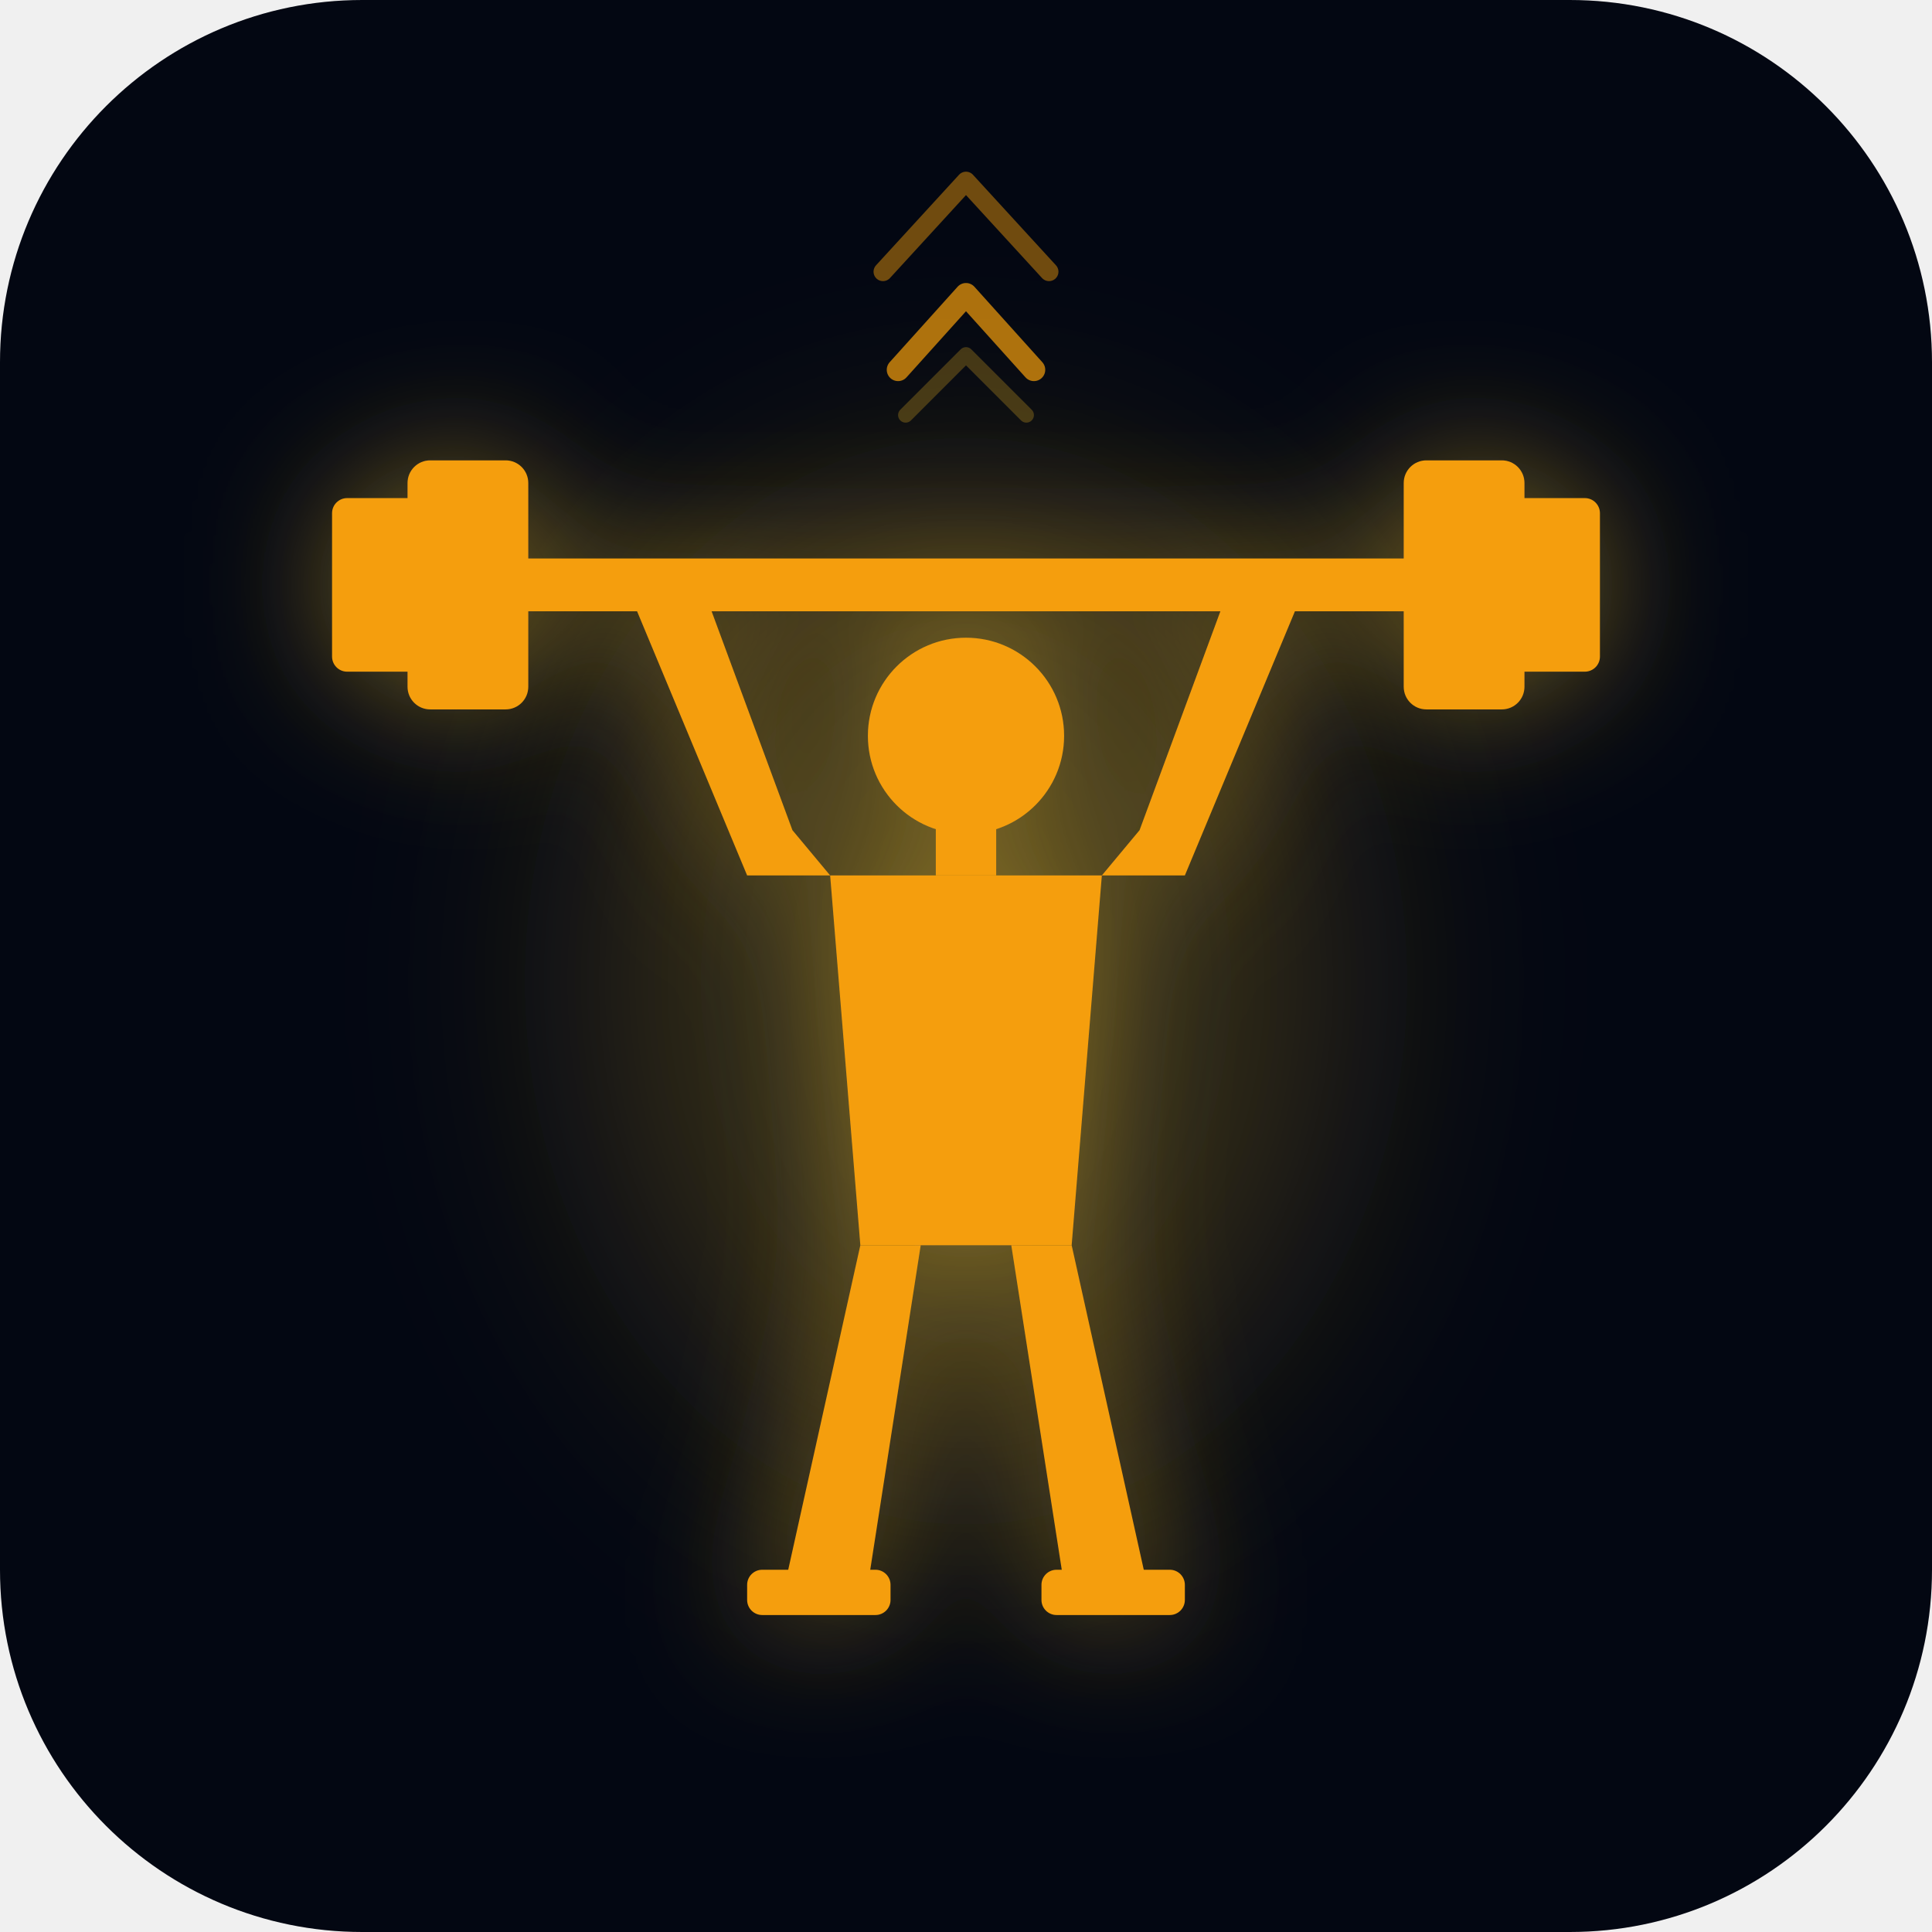
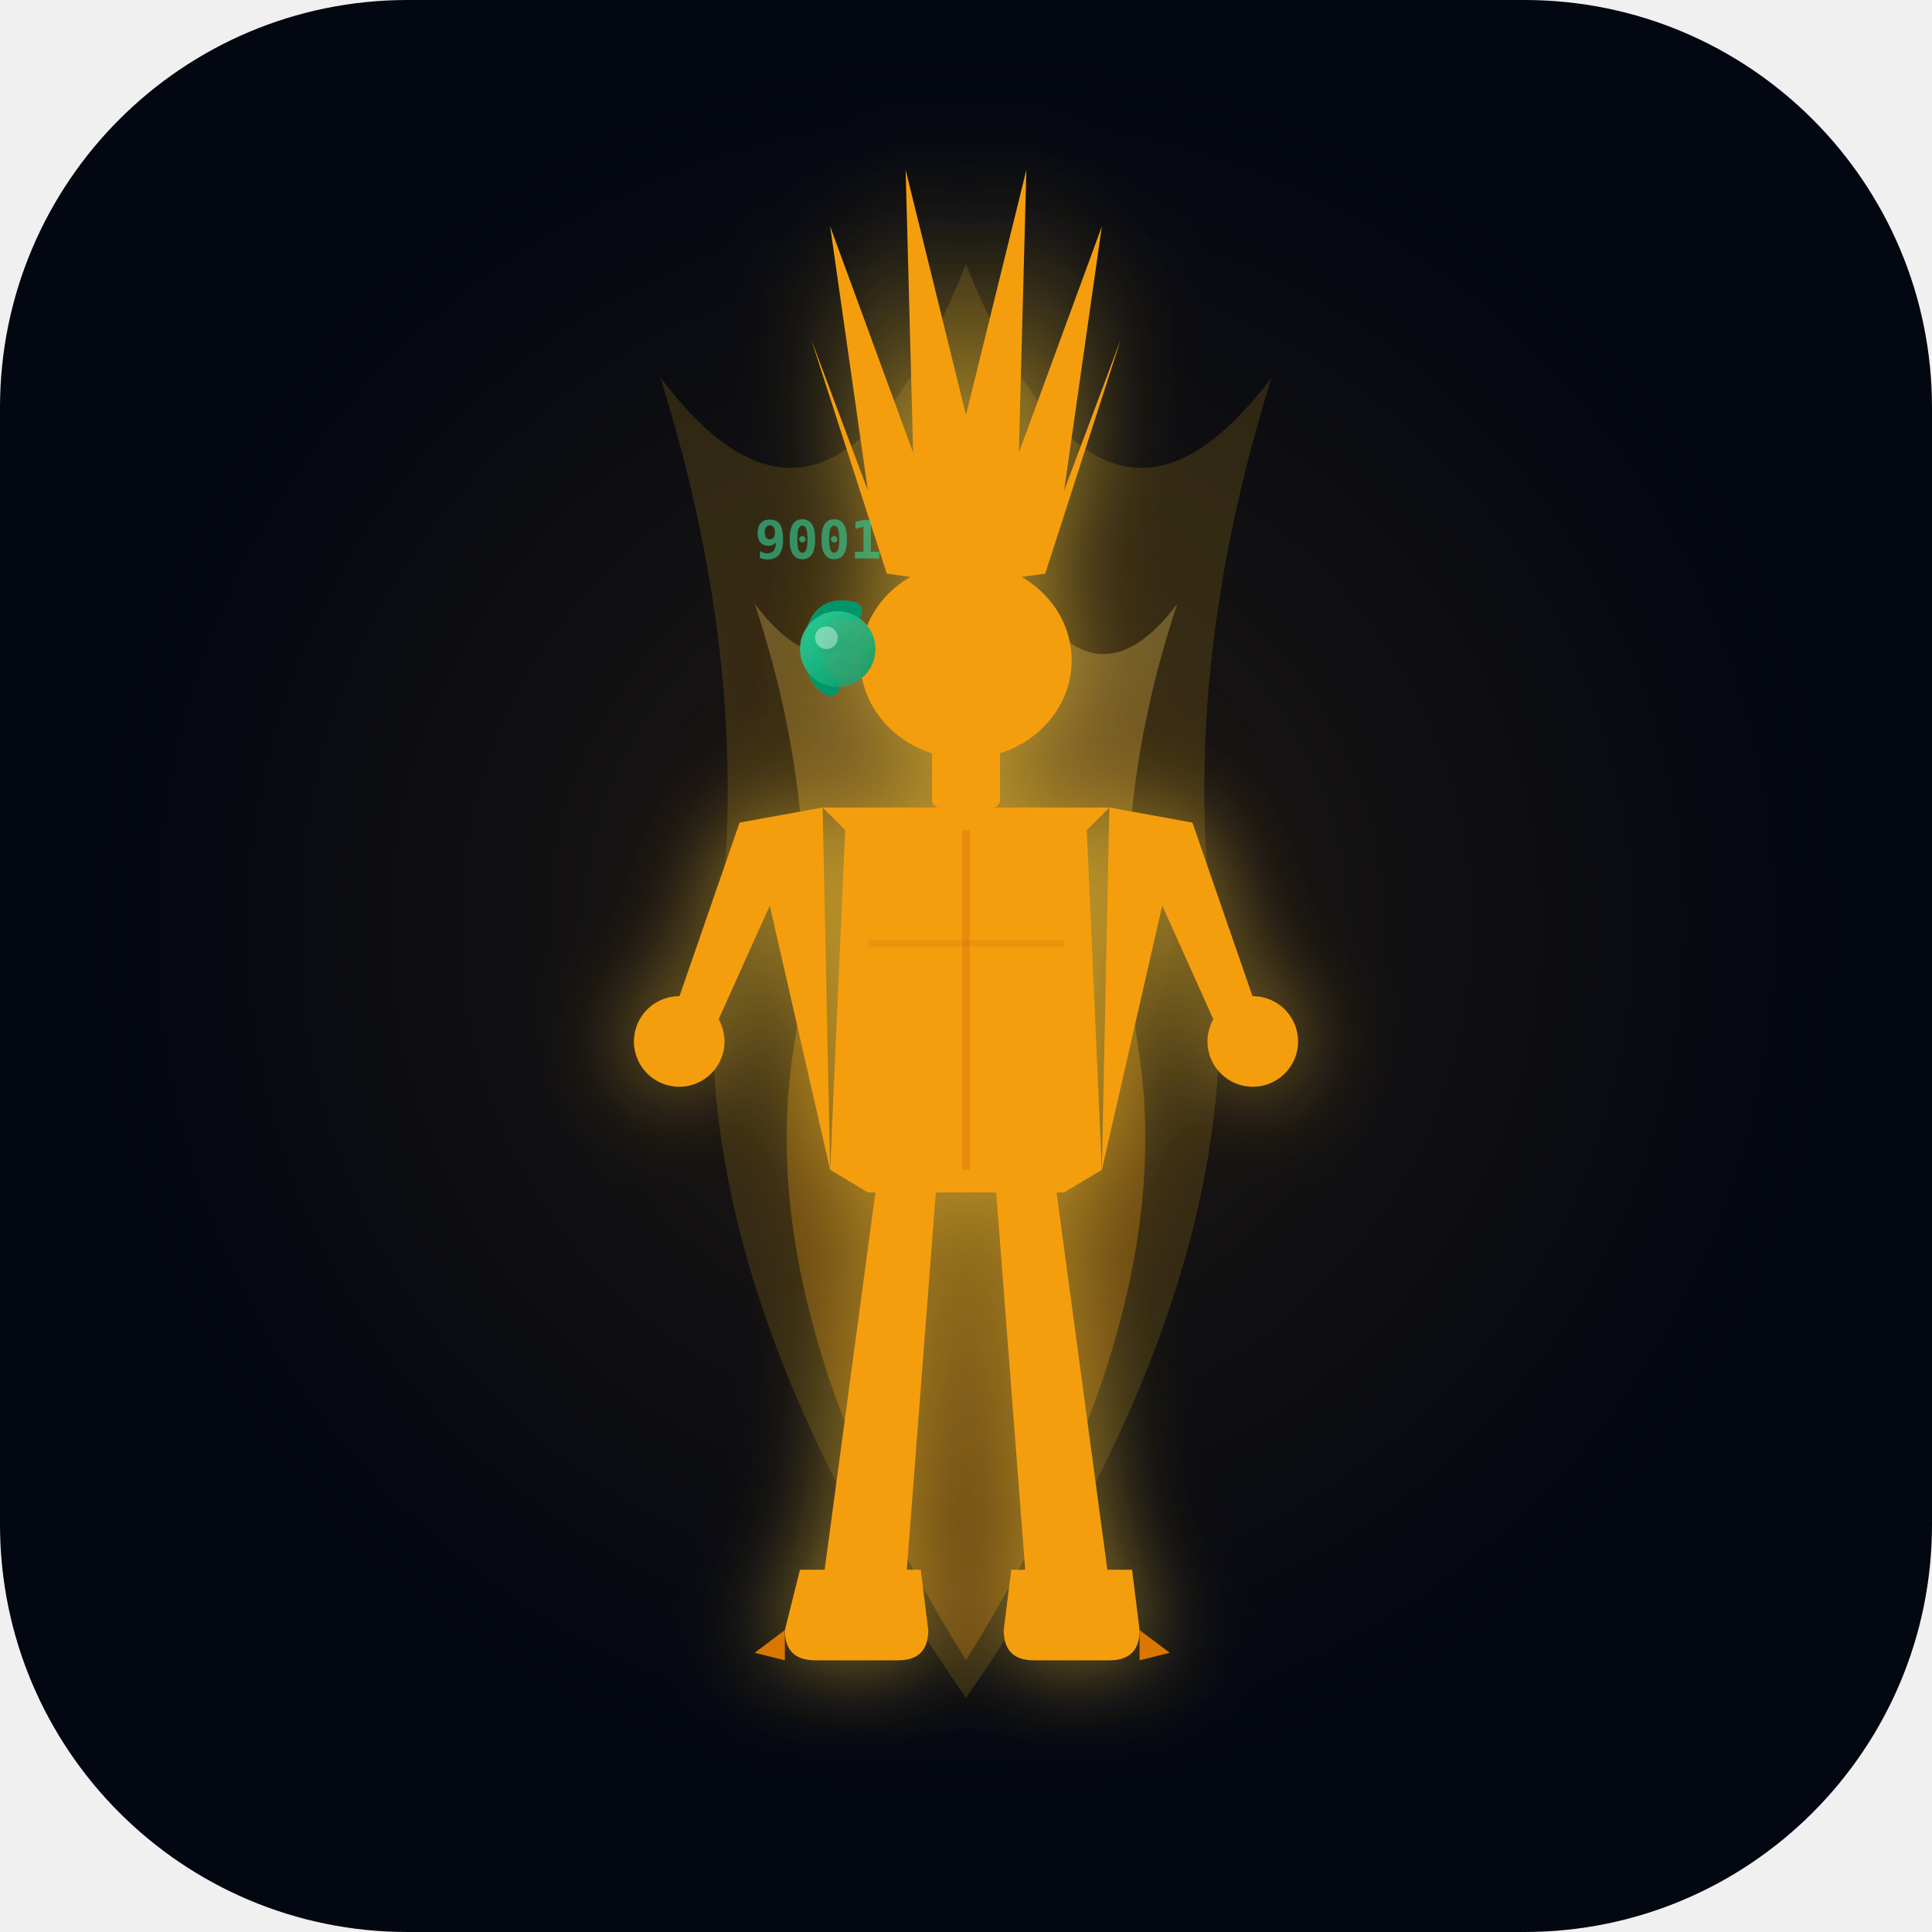
<svg xmlns="http://www.w3.org/2000/svg" viewBox="0 0 512 512">
  <defs>
-     <filter id="aura" x="-40%" y="-40%" width="180%" height="180%">
-       <feGaussianBlur in="SourceGraphic" stdDeviation="18" result="blur" />
-       <feColorMatrix in="blur" type="matrix" values="1 0 0 0 0                 0.62 0 0 0 0                 0.04 0 0 0 0                 0 0 0 0.45 0" result="glow" />
+     <filter id="glow" x="-30%" y="-30%" width="160%" height="160%">
+       <feGaussianBlur in="SourceGraphic" stdDeviation="12" result="blur" />
+       <feColorMatrix in="blur" type="matrix" values="1 0 0 0 0  0.62 0 0 0 0  0.04 0 0 0 0  0 0 0 0.6 0" />
      <feMerge>
-         <feMergeNode in="glow" />
+         <feMergeNode />
        <feMergeNode in="SourceGraphic" />
      </feMerge>
    </filter>
-     <filter id="outerGlow" x="-50%" y="-50%" width="200%" height="200%">
-       <feGaussianBlur in="SourceGraphic" stdDeviation="32" />
-       <feColorMatrix type="matrix" values="1 0 0 0 0                 0.62 0 0 0 0                 0.04 0 0 0 0                 0 0 0 0.2 0" />
-     </filter>
+     <radialGradient id="bgAura" cx="50%" cy="48%" r="45%">
+       <stop offset="0%" stop-color="#F59E0B" stop-opacity="0.12" />
+       <stop offset="100%" stop-color="#F59E0B" stop-opacity="0" />
+     </radialGradient>
+     <linearGradient id="flame" x1="0" y1="1" x2="0" y2="0">
+       <stop offset="0%" stop-color="#D97706" />
+       <stop offset="50%" stop-color="#F59E0B" />
+       <stop offset="100%" stop-color="#FDE68A" />
+     </linearGradient>
+     <linearGradient id="lens" x1="0" y1="0" x2="1" y2="1">
+       <stop offset="0%" stop-color="#34D399" />
+       <stop offset="100%" stop-color="#059669" />
+     </linearGradient>
  </defs>
-   <rect width="512" height="512" rx="96" fill="#030712" />
-   <g filter="url(#outerGlow)">
-     <ellipse cx="256" cy="260" rx="100" ry="130" fill="#F59E0B" />
+   <rect width="512" height="512" rx="108" fill="#030712" />
+   <rect width="512" height="512" rx="108" fill="url(#bgAura)" />
+   <g opacity="0.3">
+     <path d="M256,440 Q200,350 210,280 Q220,220 200,160 Q230,200 256,120 Q282,200 312,160 Q292,220 302,280 Q312,350 256,440Z" fill="url(#flame)" />
  </g>
-   <g filter="url(#aura)">
-     <rect x="128" y="148" width="256" height="14" rx="7" fill="#F59E0B" />
-     <rect x="108" y="122" width="32" height="66" rx="6" fill="#F59E0B" />
-     <rect x="88" y="132" width="24" height="46" rx="4" fill="#F59E0B" />
-     <rect x="372" y="122" width="32" height="66" rx="6" fill="#F59E0B" />
-     <rect x="400" y="132" width="24" height="46" rx="4" fill="#F59E0B" />
-     <circle cx="256" cy="195" r="26" fill="#F59E0B" />
-     <rect x="248" y="218" width="16" height="14" fill="#F59E0B" />
-     <polygon points="220,232 292,232 284,330 228,330" fill="#F59E0B" />
-     <polygon points="220,232 198,232 168,160 186,155 210,220" fill="#F59E0B" />
-     <polygon points="292,232 314,232 344,160 326,155 302,220" fill="#F59E0B" />
-     <polygon points="228,330 244,330 230,420 208,420" fill="#F59E0B" />
-     <polygon points="268,330 284,330 304,420 282,420" fill="#F59E0B" />
-     <rect x="198" y="416" width="38" height="12" rx="4" fill="#F59E0B" />
-     <rect x="276" y="416" width="38" height="12" rx="4" fill="#F59E0B" />
+   <g opacity="0.15">
+     <path d="M256,450 Q180,340 190,250 Q200,180 175,100 Q220,160 256,70 Q292,160 337,100 Q312,180 322,250 Q332,340 256,450Z" fill="#FBBF24" />
  </g>
-   <g opacity="0.7">
-     <polyline points="238,98 256,78 274,98" fill="none" stroke="#F59E0B" stroke-width="6" stroke-linecap="round" stroke-linejoin="round" />
+   <g filter="url(#glow)">
+     <polygon points="256,155 235,152 215,90 230,130 220,60 242,120 240,45 256,110 272,45 270,120 292,60 282,130 297,90 277,152" fill="#F59E0B" />
+     <ellipse cx="256" cy="175" rx="28" ry="26" fill="#F59E0B" />
+     <path d="M226,162 Q218,160 216,168 Q214,178 220,182" stroke="#059669" stroke-width="5" fill="none" stroke-linecap="round" />
+     <circle cx="222" cy="172" r="10" fill="url(#lens)" opacity="0.9" />
+     <circle cx="219" cy="169" r="3" fill="white" opacity="0.4" />
+     <rect x="247" y="198" width="18" height="16" rx="2" fill="#F59E0B" />
+     <path d="M218,214 L294,214 L288,220 L292,310 L282,316 L230,316 L220,310 L224,220Z" fill="#F59E0B" />
+     <line x1="256" y1="220" x2="256" y2="310" stroke="#D97706" stroke-width="2" opacity="0.5" />
+     <line x1="230" y1="250" x2="282" y2="250" stroke="#D97706" stroke-width="2" opacity="0.3" />
+     <polygon points="218,214 196,218 178,270 186,280 204,240 220,310" fill="#F59E0B" />
+     <circle cx="180" cy="276" r="12" fill="#F59E0B" />
+     <polygon points="294,214 316,218 334,270 326,280 308,240 292,310" fill="#F59E0B" />
+     <circle cx="332" cy="276" r="12" fill="#F59E0B" />
+     <polygon points="232,316 248,316 240,420 218,420" fill="#F59E0B" />
+     <polygon points="264,316 280,316 294,420 272,420" fill="#F59E0B" />
+     <path d="M212,416 L244,416 L246,432 Q246,440 238,440 L216,440 Q208,440 208,432Z" fill="#F59E0B" />
+     <path d="M268,416 L300,416 L302,432 Q302,440 294,440 L274,440 Q266,440 266,432Z" fill="#F59E0B" />
+     <polygon points="208,432 200,438 208,440" fill="#D97706" />
+     <polygon points="302,432 310,438 302,440" fill="#D97706" />
  </g>
-   <g opacity="0.45">
-     <polyline points="234,72 256,48 278,72" fill="none" stroke="#F59E0B" stroke-width="5" stroke-linecap="round" stroke-linejoin="round" />
-   </g>
-   <g opacity="0.25">
-     <polyline points="240,110 256,94 272,110" fill="none" stroke="#FBBF24" stroke-width="4" stroke-linecap="round" stroke-linejoin="round" />
-   </g>
+   <text x="200" y="148" font-family="monospace" font-size="14" fill="#34D399" opacity="0.6" font-weight="bold">9001</text>
</svg>
